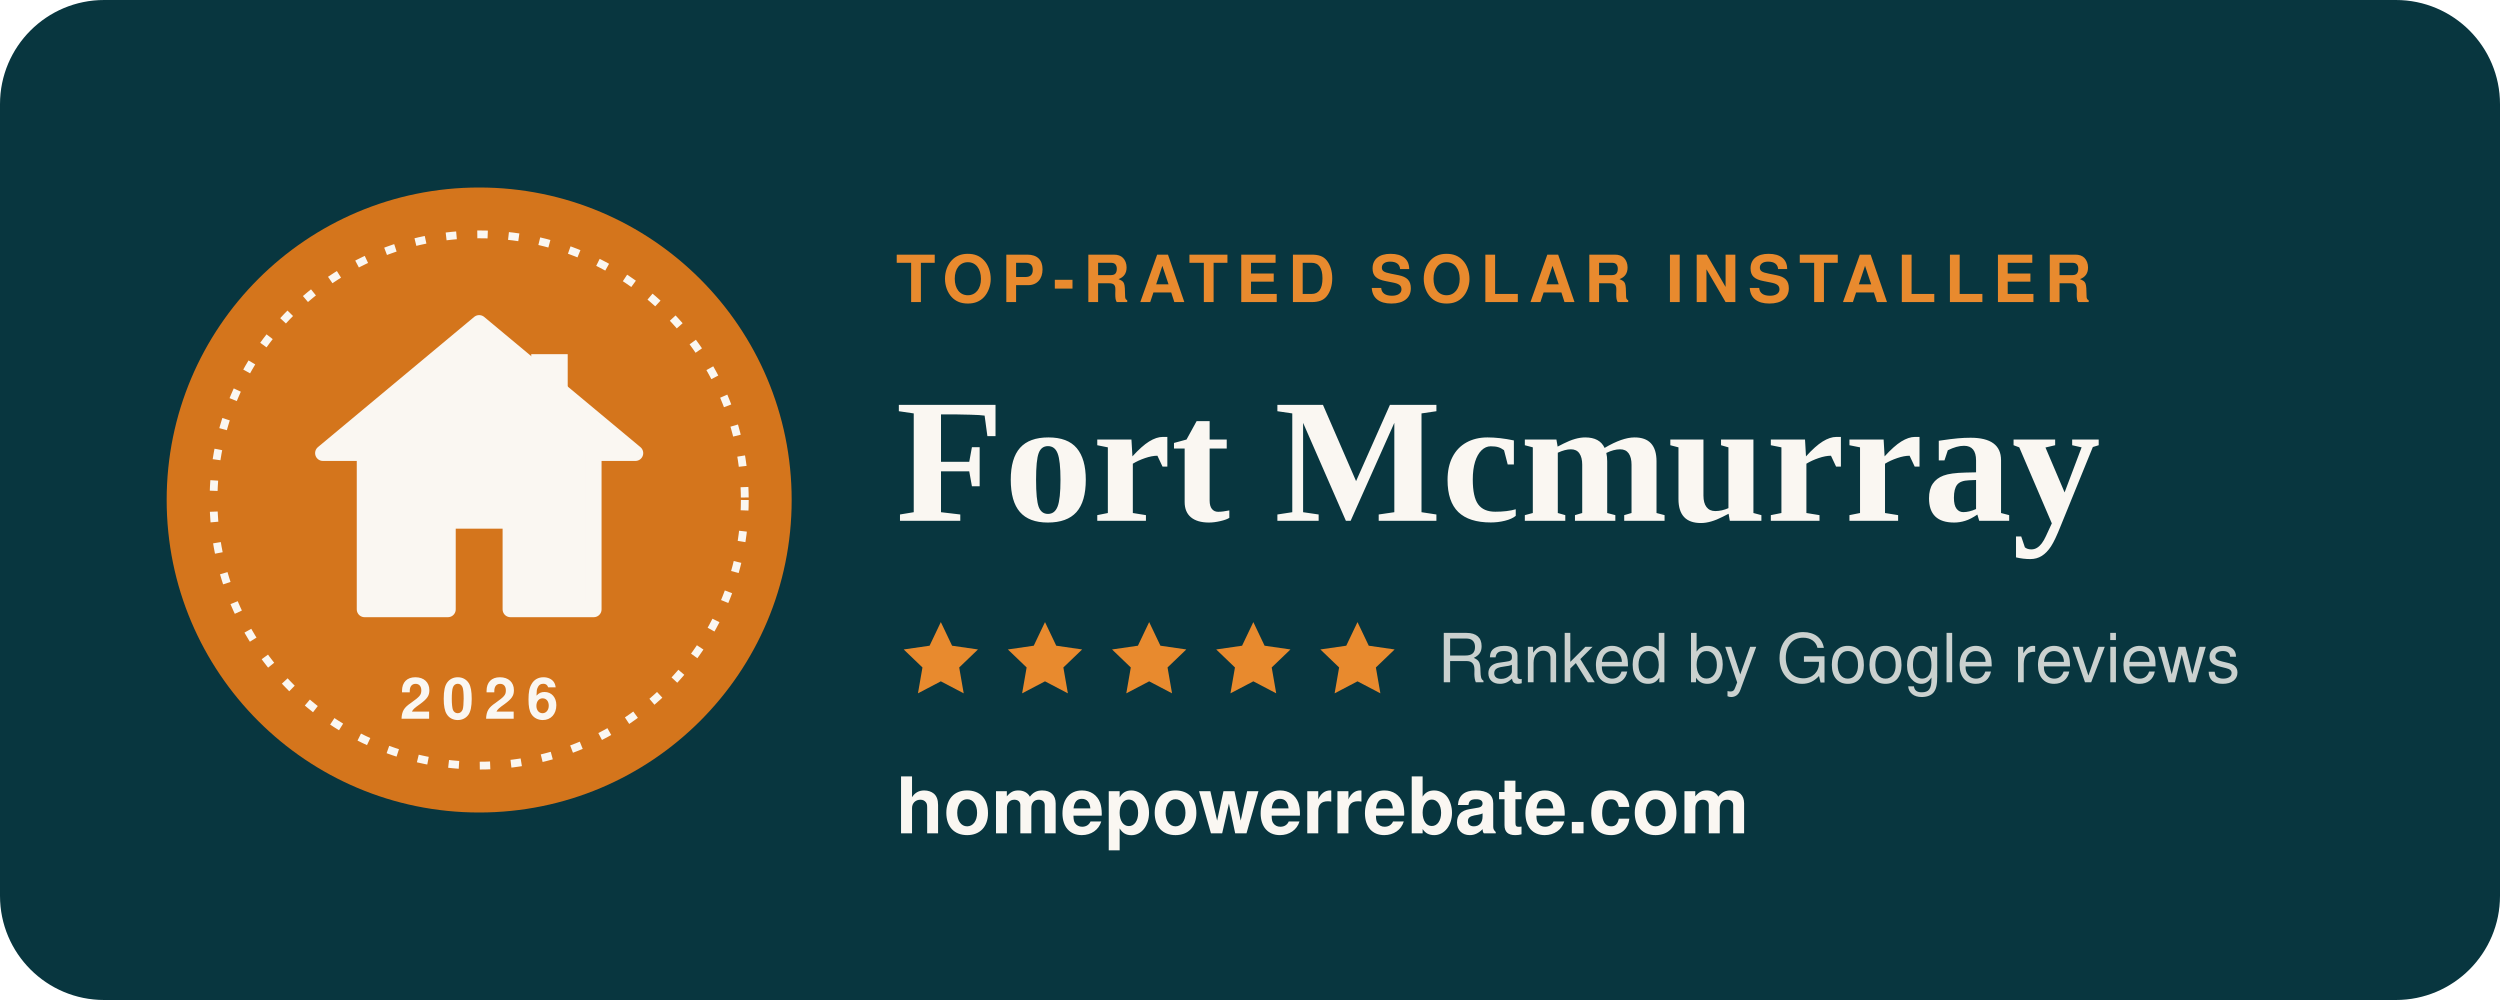
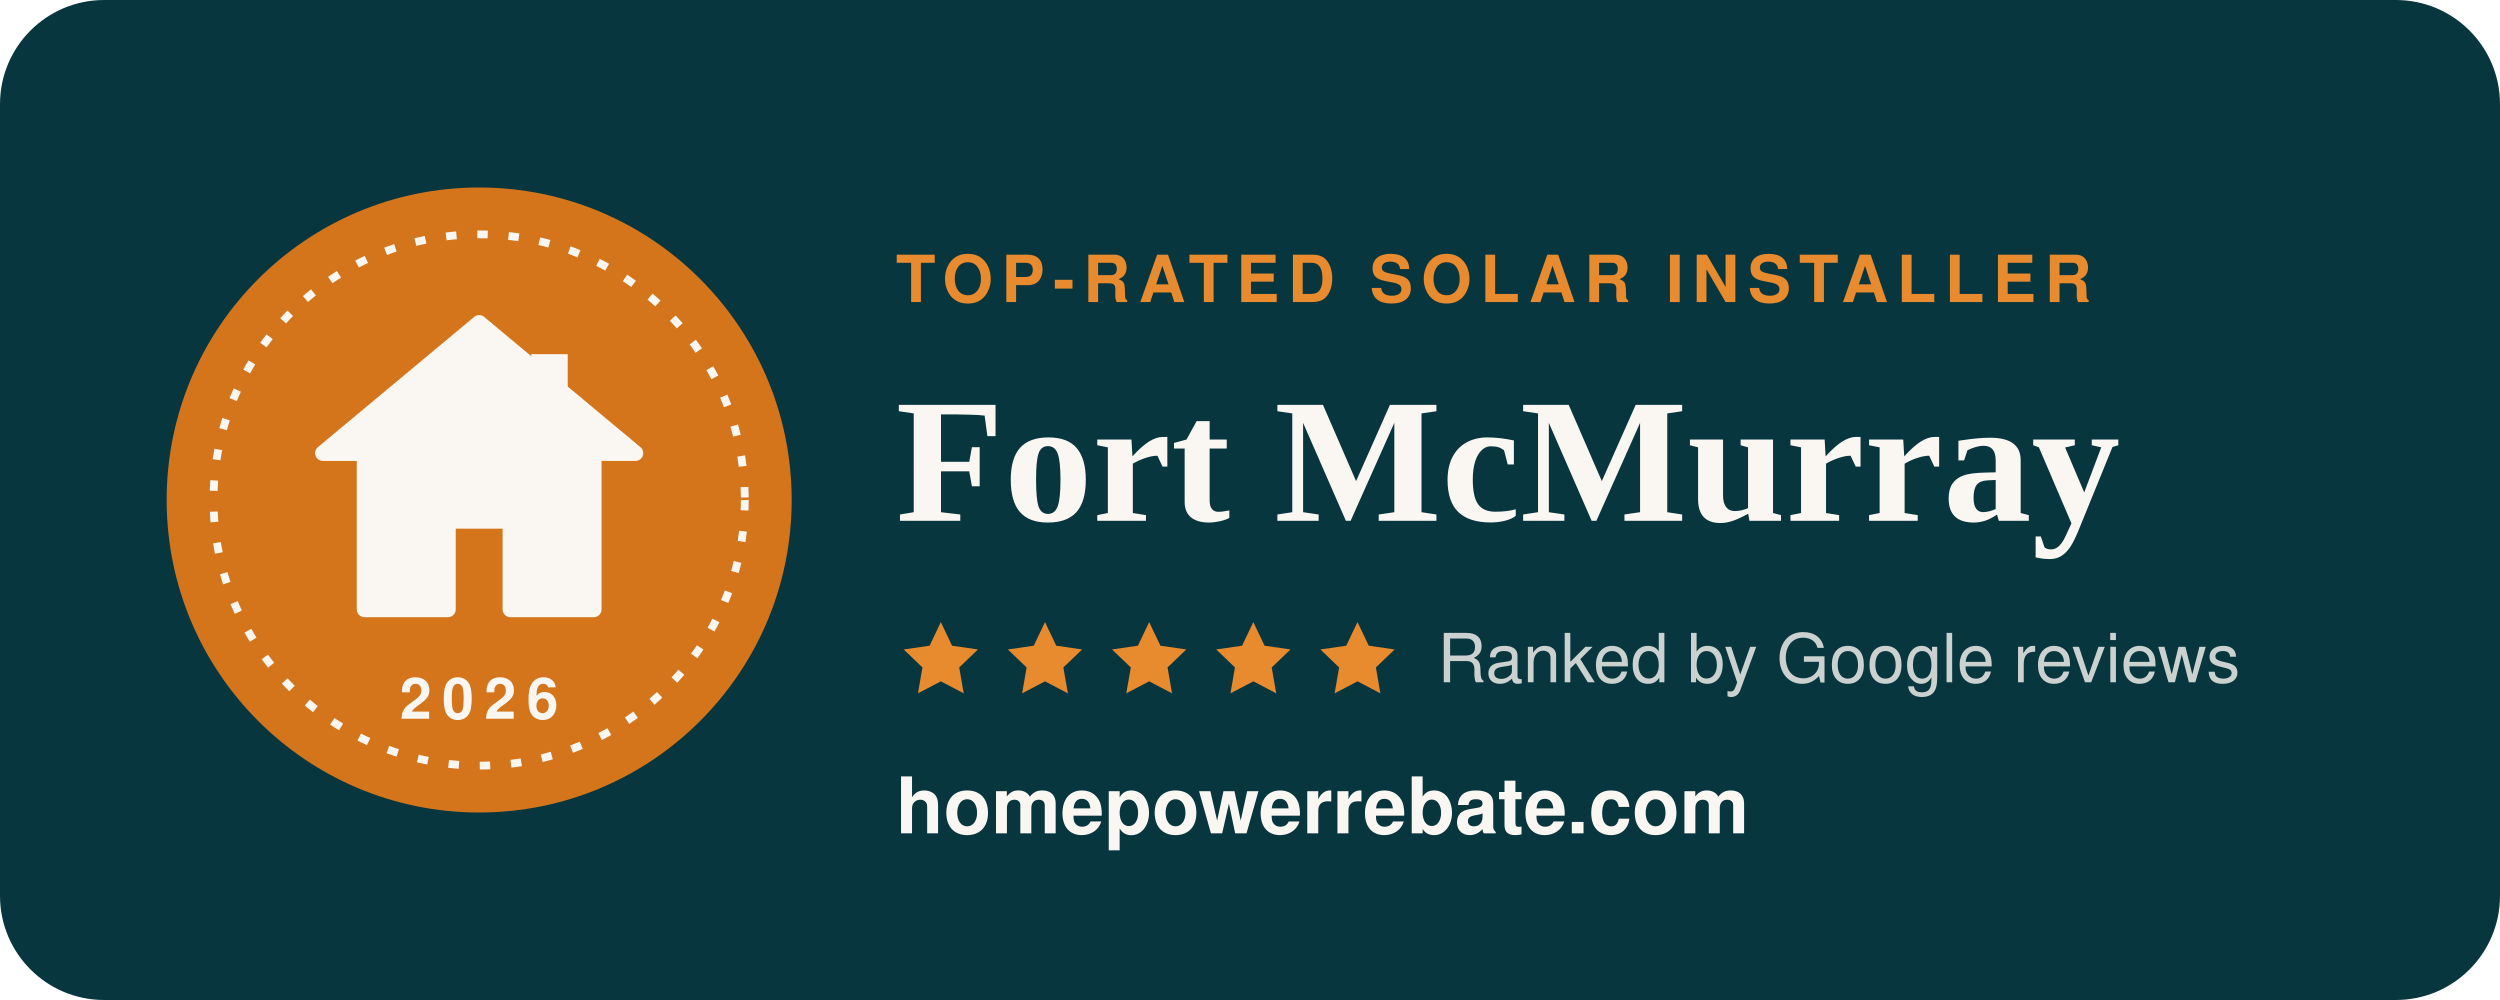
- <svg xmlns="http://www.w3.org/2000/svg" width="480" height="192" viewBox="0 0 480 192" role="img" aria-label="Top-rated solar installer in Fort Mcmurray, ranked by Google reviews - homepowerrebate.com">
+ <svg xmlns="http://www.w3.org/2000/svg" width="480" height="192" viewBox="0 0 480 192" role="img" aria-label="Top-rated solar installer in Fort McMurray, ranked by Google reviews - homepowerrebate.com">
  <rect width="480" height="192" rx="20" fill="#08363f" />
  <circle cx="92" cy="96" r="60" fill="#d4751c" />
  <circle cx="92" cy="96" r="51" fill="none" stroke="#faf7f2" stroke-width="1.5" stroke-dasharray="2 4" />
  <path d="M92 62L62 87h8v30h16V100h12v17h16V87h8z" fill="#faf7f2" stroke="#faf7f2" stroke-width="3" stroke-linejoin="round" />
  <rect x="102" y="68" width="7" height="12" fill="#faf7f2" />
  <text x="92" y="138" text-anchor="middle" font-family="Helvetica,Arial,sans-serif" font-size="11" font-weight="700" letter-spacing="2" fill="#faf7f2">2026</text>
  <text x="172" y="58" font-family="Helvetica,Arial,sans-serif" font-size="12.5" font-weight="700" letter-spacing="1.6" fill="#e88a2e">TOP-RATED SOLAR INSTALLER</text>
-   <text x="172" y="100" font-family="Georgia,'Times New Roman',serif" font-size="34" font-weight="700" fill="#faf7f2">Fort Mcmurray</text>
+   <text x="172" y="100" font-family="Georgia,'Times New Roman',serif" font-size="34" font-weight="700" fill="#faf7f2">Fort McMurray</text>
  <path transform="translate(172 118) scale(0.72)" d="M12 2l3 6.3 6.9 1-5 4.8 1.2 6.9L12 17.8 5.9 21l1.2-6.9-5-4.8 6.9-1z" fill="#e88a2e" />
  <path transform="translate(192 118) scale(0.72)" d="M12 2l3 6.3 6.9 1-5 4.8 1.2 6.9L12 17.8 5.9 21l1.2-6.9-5-4.8 6.9-1z" fill="#e88a2e" />
  <path transform="translate(212 118) scale(0.72)" d="M12 2l3 6.3 6.9 1-5 4.8 1.2 6.9L12 17.8 5.9 21l1.2-6.9-5-4.8 6.9-1z" fill="#e88a2e" />
  <path transform="translate(232 118) scale(0.72)" d="M12 2l3 6.3 6.9 1-5 4.8 1.2 6.9L12 17.8 5.9 21l1.2-6.9-5-4.8 6.9-1z" fill="#e88a2e" />
  <path transform="translate(252 118) scale(0.72)" d="M12 2l3 6.3 6.9 1-5 4.8 1.2 6.9L12 17.8 5.9 21l1.2-6.9-5-4.8 6.9-1z" fill="#e88a2e" />
  <text x="276" y="131" font-family="Helvetica,Arial,sans-serif" font-size="13" fill="#faf7f2" fill-opacity="0.8">Ranked by Google reviews</text>
  <text x="172" y="160" font-family="Helvetica,Arial,sans-serif" font-size="15" font-weight="700" fill="#faf7f2">homepowerrebate.com</text>
</svg>
